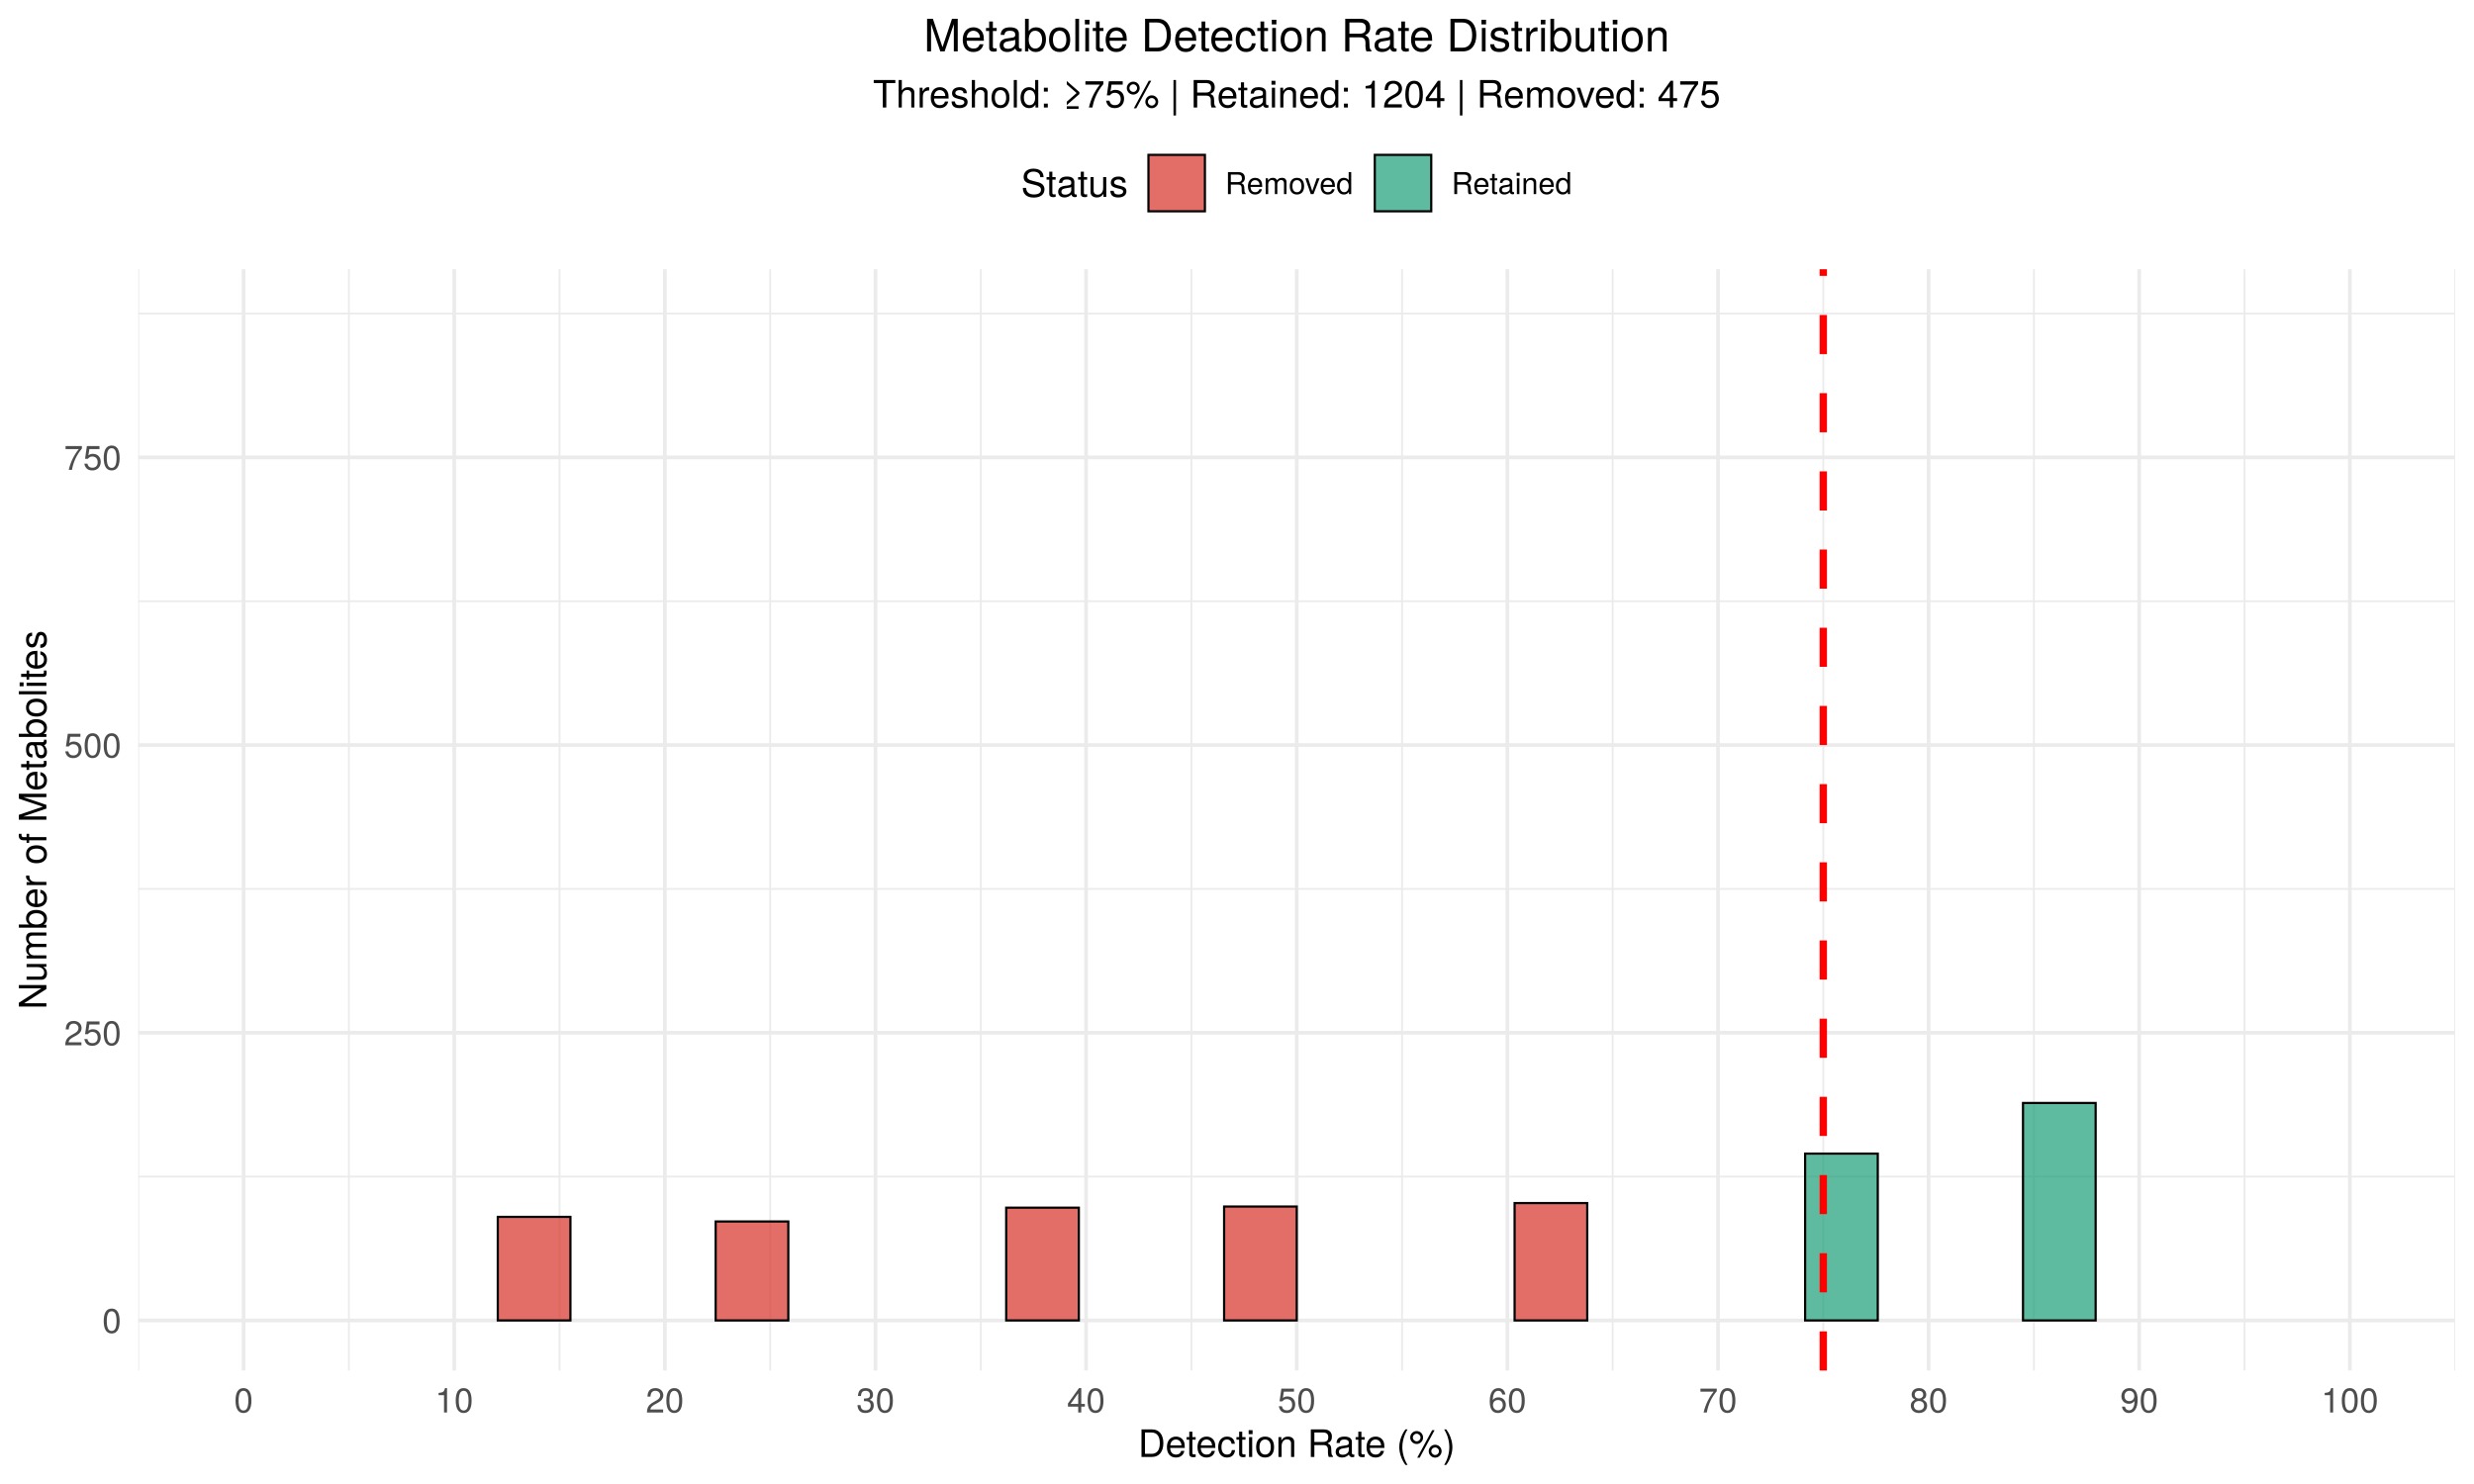
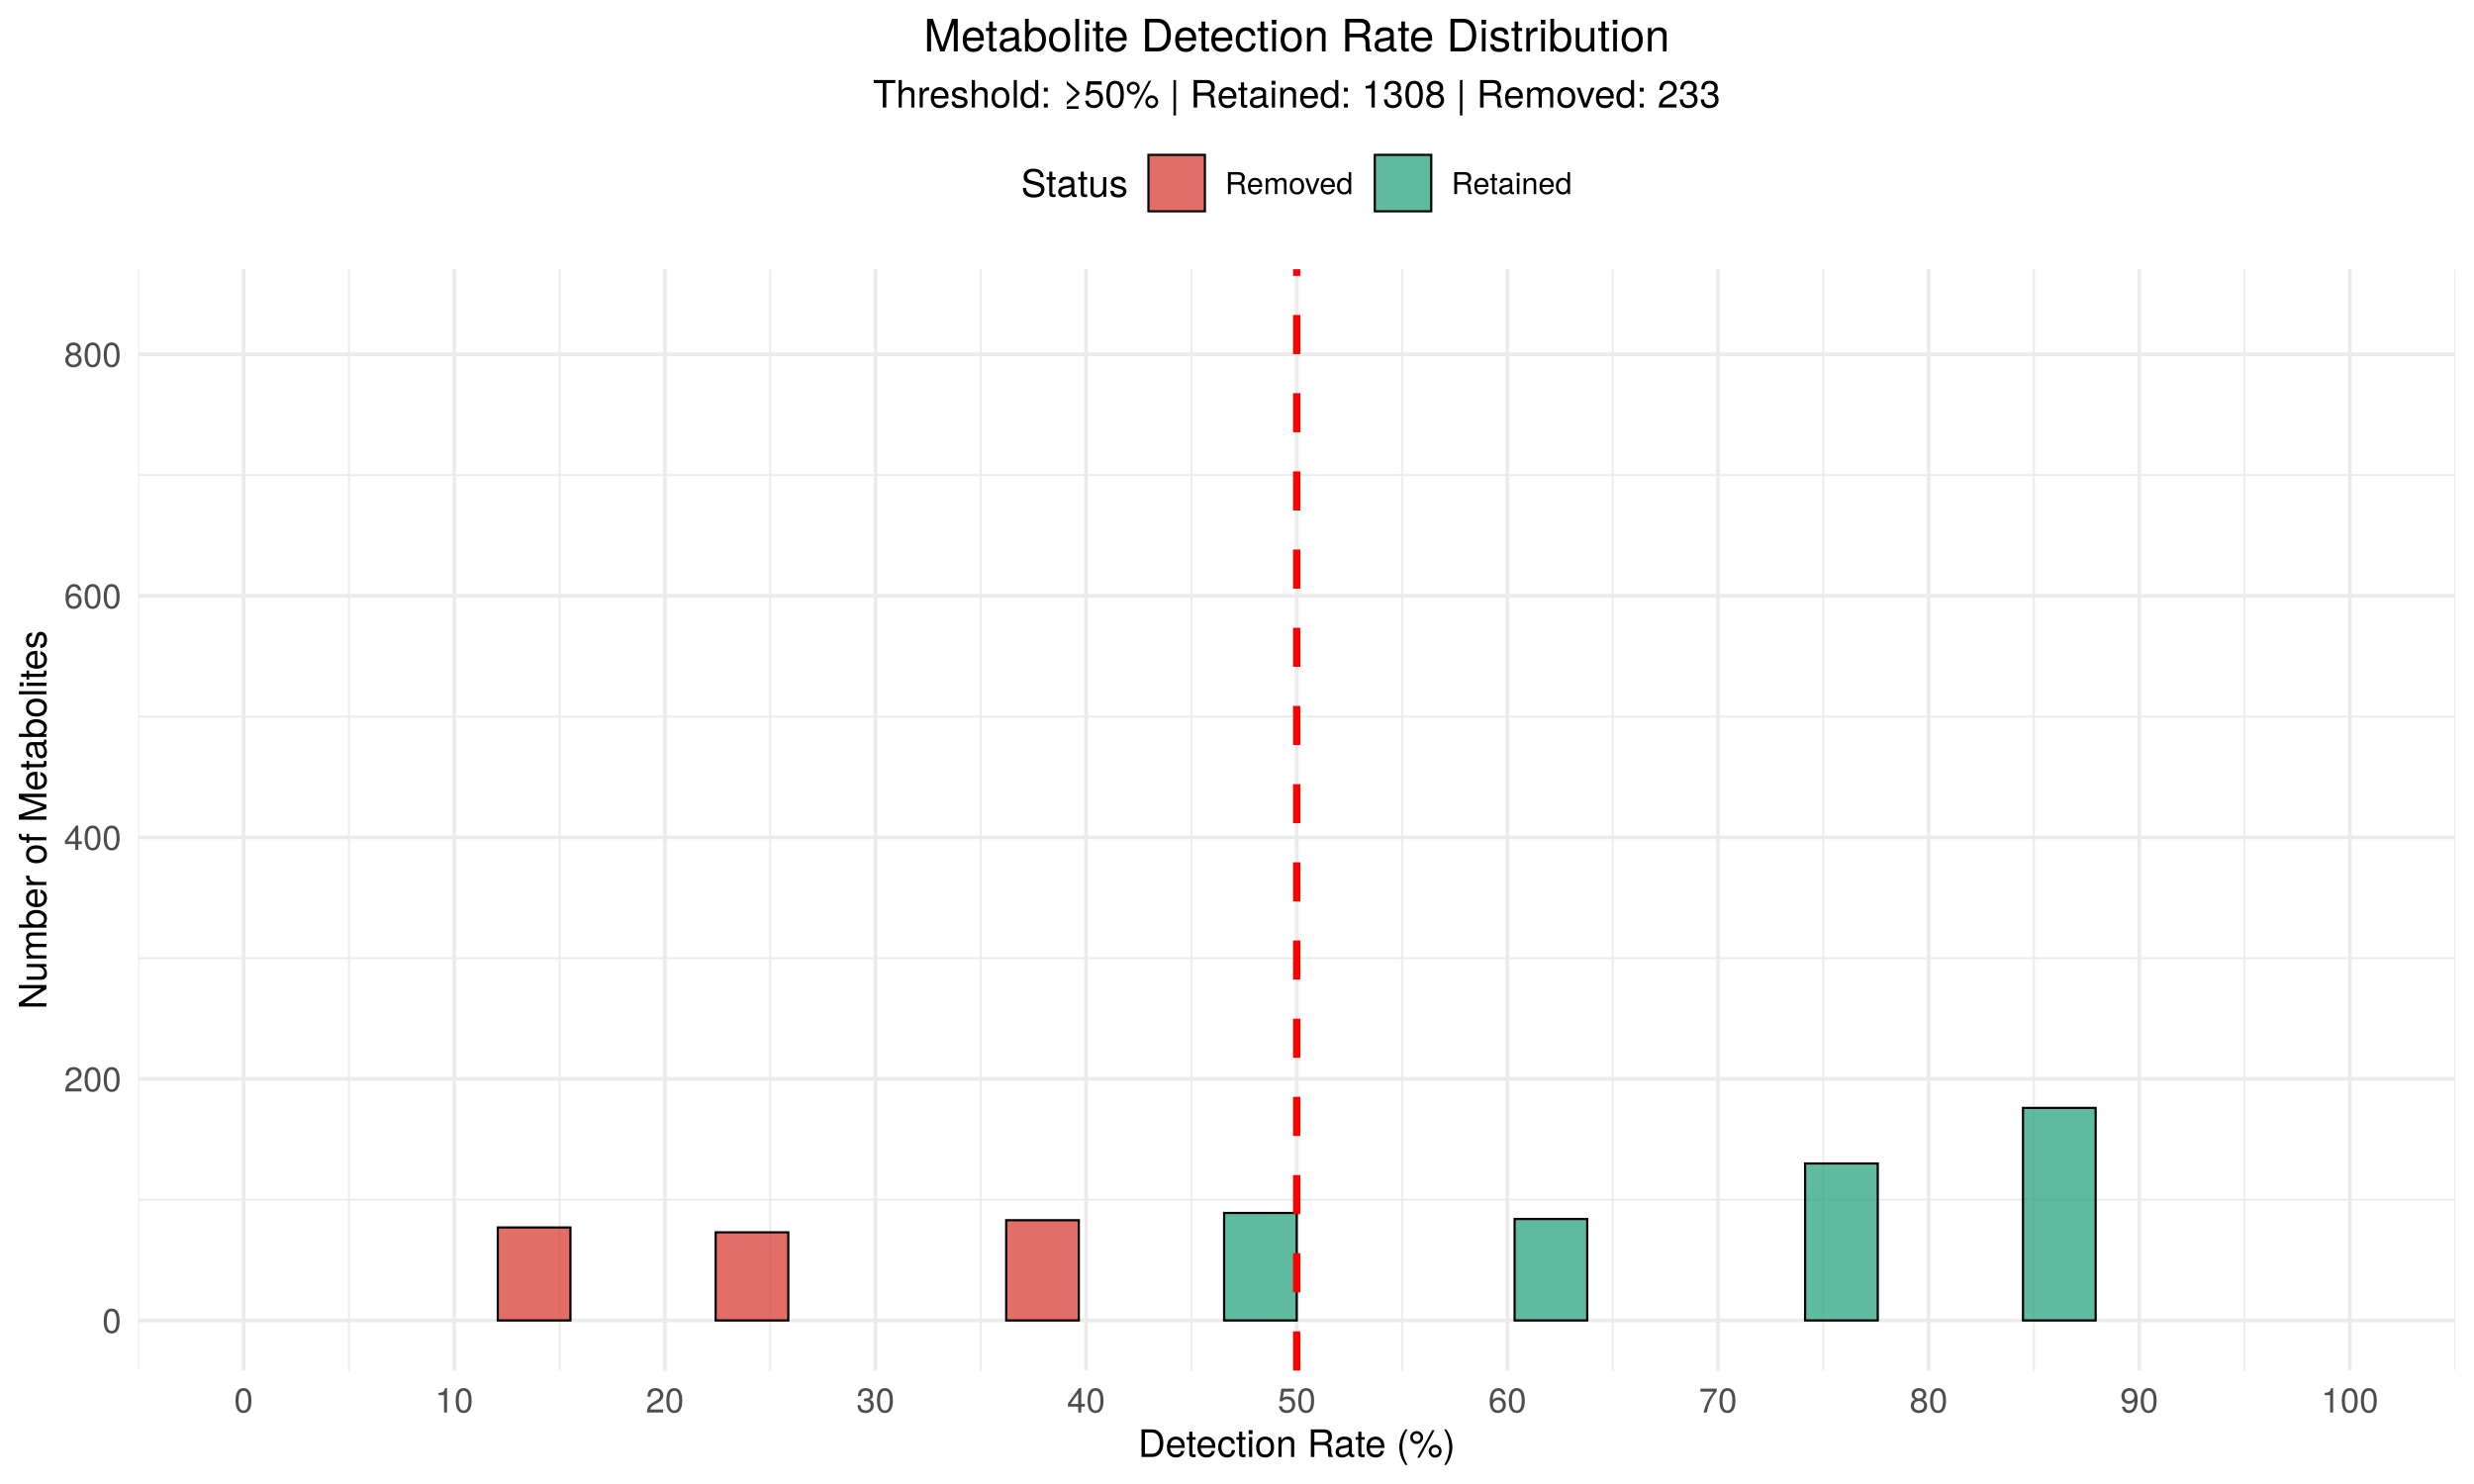
<svg xmlns="http://www.w3.org/2000/svg" class="svglite" width="720.00pt" height="432.00pt" viewBox="0 0 720.00 432.00">
  <defs>
    <style type="text/css">
    .svglite line, .svglite polyline, .svglite polygon, .svglite path, .svglite rect, .svglite circle {
      fill: none;
      stroke: #000000;
      stroke-linecap: round;
      stroke-linejoin: round;
      stroke-miterlimit: 10.00;
    }
    .svglite text {
      white-space: pre;
    }
  </style>
  </defs>
  <rect width="100%" height="100%" style="stroke: none; fill: none;" />
  <defs>
    <clipPath id="cpMC4wMHw3MjAuMDB8MC4wMHw0MzIuMDA=">
      <rect x="0.00" y="0.00" width="720.00" height="432.00" />
    </clipPath>
  </defs>
  <g clip-path="url(#cpMC4wMHw3MjAuMDB8MC4wMHw0MzIuMDA=)">
</g>
  <defs>
    <clipPath id="cpNDAuMjR8NzE0LjUyfDc4LjM3fDM5OC45Ng==">
      <rect x="40.24" y="78.37" width="674.28" height="320.59" />
    </clipPath>
  </defs>
  <g clip-path="url(#cpNDAuMjR8NzE0LjUyfDc4LjM3fDM5OC45Ng==)">
-     <polyline points="40.24,342.52 714.52,342.52 " style="stroke-width: 0.53; stroke: #EBEBEB; stroke-linecap: butt;" />
-     <polyline points="40.24,258.77 714.52,258.77 " style="stroke-width: 0.53; stroke: #EBEBEB; stroke-linecap: butt;" />
-     <polyline points="40.24,175.02 714.52,175.02 " style="stroke-width: 0.53; stroke: #EBEBEB; stroke-linecap: butt;" />
-     <polyline points="40.24,91.27 714.52,91.27 " style="stroke-width: 0.53; stroke: #EBEBEB; stroke-linecap: butt;" />
+     <polyline points="40.24,349.23 714.52,349.23 " style="stroke-width: 0.53; stroke: #EBEBEB; stroke-linecap: butt;" />
+     <polyline points="40.24,278.92 714.52,278.92 " style="stroke-width: 0.53; stroke: #EBEBEB; stroke-linecap: butt;" />
+     <polyline points="40.24,208.61 714.52,208.61 " style="stroke-width: 0.53; stroke: #EBEBEB; stroke-linecap: butt;" />
+     <polyline points="40.24,138.30 714.52,138.30 " style="stroke-width: 0.53; stroke: #EBEBEB; stroke-linecap: butt;" />
    <polyline points="40.24,398.96 40.24,78.37 " style="stroke-width: 0.53; stroke: #EBEBEB; stroke-linecap: butt;" />
    <polyline points="101.54,398.96 101.54,78.37 " style="stroke-width: 0.53; stroke: #EBEBEB; stroke-linecap: butt;" />
    <polyline points="162.84,398.96 162.84,78.37 " style="stroke-width: 0.53; stroke: #EBEBEB; stroke-linecap: butt;" />
    <polyline points="224.14,398.96 224.14,78.37 " style="stroke-width: 0.53; stroke: #EBEBEB; stroke-linecap: butt;" />
    <polyline points="285.44,398.96 285.44,78.37 " style="stroke-width: 0.53; stroke: #EBEBEB; stroke-linecap: butt;" />
    <polyline points="346.73,398.96 346.73,78.37 " style="stroke-width: 0.53; stroke: #EBEBEB; stroke-linecap: butt;" />
    <polyline points="408.03,398.96 408.03,78.37 " style="stroke-width: 0.53; stroke: #EBEBEB; stroke-linecap: butt;" />
    <polyline points="469.33,398.96 469.33,78.37 " style="stroke-width: 0.53; stroke: #EBEBEB; stroke-linecap: butt;" />
    <polyline points="530.63,398.96 530.63,78.37 " style="stroke-width: 0.53; stroke: #EBEBEB; stroke-linecap: butt;" />
    <polyline points="591.92,398.96 591.92,78.37 " style="stroke-width: 0.53; stroke: #EBEBEB; stroke-linecap: butt;" />
    <polyline points="653.22,398.96 653.22,78.37 " style="stroke-width: 0.53; stroke: #EBEBEB; stroke-linecap: butt;" />
    <polyline points="714.52,398.96 714.52,78.37 " style="stroke-width: 0.53; stroke: #EBEBEB; stroke-linecap: butt;" />
    <polyline points="40.24,384.39 714.52,384.39 " style="stroke-width: 1.07; stroke: #EBEBEB; stroke-linecap: butt;" />
-     <polyline points="40.24,300.64 714.52,300.64 " style="stroke-width: 1.07; stroke: #EBEBEB; stroke-linecap: butt;" />
-     <polyline points="40.24,216.89 714.52,216.89 " style="stroke-width: 1.07; stroke: #EBEBEB; stroke-linecap: butt;" />
-     <polyline points="40.24,133.15 714.52,133.15 " style="stroke-width: 1.07; stroke: #EBEBEB; stroke-linecap: butt;" />
+     <polyline points="40.24,314.08 714.52,314.08 " style="stroke-width: 1.07; stroke: #EBEBEB; stroke-linecap: butt;" />
+     <polyline points="40.24,243.77 714.52,243.77 " style="stroke-width: 1.07; stroke: #EBEBEB; stroke-linecap: butt;" />
+     <polyline points="40.24,173.45 714.52,173.45 " style="stroke-width: 1.07; stroke: #EBEBEB; stroke-linecap: butt;" />
+     <polyline points="40.24,103.14 714.52,103.14 " style="stroke-width: 1.07; stroke: #EBEBEB; stroke-linecap: butt;" />
    <polyline points="70.89,398.96 70.89,78.37 " style="stroke-width: 1.07; stroke: #EBEBEB; stroke-linecap: butt;" />
    <polyline points="132.19,398.96 132.19,78.37 " style="stroke-width: 1.07; stroke: #EBEBEB; stroke-linecap: butt;" />
    <polyline points="193.49,398.96 193.49,78.37 " style="stroke-width: 1.07; stroke: #EBEBEB; stroke-linecap: butt;" />
    <polyline points="254.79,398.96 254.79,78.37 " style="stroke-width: 1.07; stroke: #EBEBEB; stroke-linecap: butt;" />
    <polyline points="316.08,398.96 316.08,78.37 " style="stroke-width: 1.07; stroke: #EBEBEB; stroke-linecap: butt;" />
    <polyline points="377.38,398.96 377.38,78.37 " style="stroke-width: 1.07; stroke: #EBEBEB; stroke-linecap: butt;" />
    <polyline points="438.68,398.96 438.68,78.37 " style="stroke-width: 1.07; stroke: #EBEBEB; stroke-linecap: butt;" />
    <polyline points="499.98,398.96 499.98,78.37 " style="stroke-width: 1.07; stroke: #EBEBEB; stroke-linecap: butt;" />
    <polyline points="561.28,398.96 561.28,78.37 " style="stroke-width: 1.07; stroke: #EBEBEB; stroke-linecap: butt;" />
    <polyline points="622.57,398.96 622.57,78.37 " style="stroke-width: 1.07; stroke: #EBEBEB; stroke-linecap: butt;" />
    <polyline points="683.87,398.96 683.87,78.37 " style="stroke-width: 1.07; stroke: #EBEBEB; stroke-linecap: butt;" />
    <rect x="81.46" y="384.39" width="21.14" height="0.00" style="stroke-width: 0.64; stroke-linecap: butt; stroke-linejoin: miter; fill: #D73027; fill-opacity: 0.70;" />
    <rect x="102.60" y="384.39" width="21.14" height="0.00" style="stroke-width: 0.64; stroke-linecap: butt; stroke-linejoin: miter; fill: #D73027; fill-opacity: 0.70;" />
    <rect x="123.74" y="384.39" width="21.14" height="0.00" style="stroke-width: 0.64; stroke-linecap: butt; stroke-linejoin: miter; fill: #D73027; fill-opacity: 0.70;" />
-     <rect x="144.87" y="354.24" width="21.14" height="30.15" style="stroke-width: 0.64; stroke-linecap: butt; stroke-linejoin: miter; fill: #D73027; fill-opacity: 0.70;" />
+     <rect x="144.87" y="357.32" width="21.14" height="27.07" style="stroke-width: 0.64; stroke-linecap: butt; stroke-linejoin: miter; fill: #D73027; fill-opacity: 0.70;" />
    <rect x="166.01" y="384.39" width="21.14" height="0.00" style="stroke-width: 0.64; stroke-linecap: butt; stroke-linejoin: miter; fill: #D73027; fill-opacity: 0.70;" />
    <rect x="187.15" y="384.39" width="21.14" height="0.00" style="stroke-width: 0.64; stroke-linecap: butt; stroke-linejoin: miter; fill: #D73027; fill-opacity: 0.70;" />
-     <rect x="208.28" y="355.58" width="21.14" height="28.81" style="stroke-width: 0.64; stroke-linecap: butt; stroke-linejoin: miter; fill: #D73027; fill-opacity: 0.70;" />
+     <rect x="208.28" y="358.73" width="21.14" height="25.66" style="stroke-width: 0.64; stroke-linecap: butt; stroke-linejoin: miter; fill: #D73027; fill-opacity: 0.70;" />
    <rect x="229.42" y="384.39" width="21.14" height="0.00" style="stroke-width: 0.64; stroke-linecap: butt; stroke-linejoin: miter; fill: #D73027; fill-opacity: 0.70;" />
    <rect x="250.56" y="384.39" width="21.14" height="0.00" style="stroke-width: 0.64; stroke-linecap: butt; stroke-linejoin: miter; fill: #D73027; fill-opacity: 0.70;" />
    <rect x="271.70" y="384.39" width="21.14" height="0.00" style="stroke-width: 0.64; stroke-linecap: butt; stroke-linejoin: miter; fill: #D73027; fill-opacity: 0.70;" />
-     <rect x="292.83" y="351.56" width="21.14" height="32.83" style="stroke-width: 0.64; stroke-linecap: butt; stroke-linejoin: miter; fill: #D73027; fill-opacity: 0.70;" />
+     <rect x="292.83" y="355.21" width="21.14" height="29.18" style="stroke-width: 0.64; stroke-linecap: butt; stroke-linejoin: miter; fill: #D73027; fill-opacity: 0.70;" />
    <rect x="313.97" y="384.39" width="21.14" height="0.00" style="stroke-width: 0.64; stroke-linecap: butt; stroke-linejoin: miter; fill: #D73027; fill-opacity: 0.70;" />
    <rect x="335.11" y="384.39" width="21.14" height="0.00" style="stroke-width: 0.64; stroke-linecap: butt; stroke-linejoin: miter; fill: #D73027; fill-opacity: 0.70;" />
-     <rect x="356.25" y="351.23" width="21.14" height="33.16" style="stroke-width: 0.64; stroke-linecap: butt; stroke-linejoin: miter; fill: #D73027; fill-opacity: 0.70;" />
+     <rect x="356.25" y="353.10" width="21.14" height="0.00" style="stroke-width: 0.64; stroke-linecap: butt; stroke-linejoin: miter; fill: #D73027; fill-opacity: 0.70;" />
    <rect x="377.38" y="384.39" width="21.14" height="0.00" style="stroke-width: 0.64; stroke-linecap: butt; stroke-linejoin: miter; fill: #D73027; fill-opacity: 0.70;" />
    <rect x="398.52" y="384.39" width="21.14" height="0.00" style="stroke-width: 0.64; stroke-linecap: butt; stroke-linejoin: miter; fill: #D73027; fill-opacity: 0.70;" />
    <rect x="419.66" y="384.39" width="21.14" height="0.00" style="stroke-width: 0.64; stroke-linecap: butt; stroke-linejoin: miter; fill: #D73027; fill-opacity: 0.70;" />
-     <rect x="440.79" y="350.22" width="21.14" height="34.17" style="stroke-width: 0.64; stroke-linecap: butt; stroke-linejoin: miter; fill: #D73027; fill-opacity: 0.70;" />
+     <rect x="440.79" y="354.86" width="21.14" height="0.00" style="stroke-width: 0.64; stroke-linecap: butt; stroke-linejoin: miter; fill: #D73027; fill-opacity: 0.70;" />
    <rect x="461.93" y="384.39" width="21.14" height="0.00" style="stroke-width: 0.64; stroke-linecap: butt; stroke-linejoin: miter; fill: #D73027; fill-opacity: 0.70;" />
    <rect x="483.07" y="384.39" width="21.14" height="0.00" style="stroke-width: 0.64; stroke-linecap: butt; stroke-linejoin: miter; fill: #D73027; fill-opacity: 0.70;" />
    <rect x="504.21" y="384.39" width="21.14" height="0.00" style="stroke-width: 0.64; stroke-linecap: butt; stroke-linejoin: miter; fill: #D73027; fill-opacity: 0.70;" />
-     <rect x="525.34" y="335.82" width="21.14" height="0.00" style="stroke-width: 0.64; stroke-linecap: butt; stroke-linejoin: miter; fill: #D73027; fill-opacity: 0.70;" />
+     <rect x="525.34" y="338.69" width="21.14" height="0.00" style="stroke-width: 0.64; stroke-linecap: butt; stroke-linejoin: miter; fill: #D73027; fill-opacity: 0.70;" />
    <rect x="546.48" y="384.39" width="21.14" height="0.00" style="stroke-width: 0.64; stroke-linecap: butt; stroke-linejoin: miter; fill: #D73027; fill-opacity: 0.70;" />
    <rect x="567.62" y="384.39" width="21.14" height="0.00" style="stroke-width: 0.64; stroke-linecap: butt; stroke-linejoin: miter; fill: #D73027; fill-opacity: 0.70;" />
-     <rect x="588.75" y="321.08" width="21.14" height="0.00" style="stroke-width: 0.64; stroke-linecap: butt; stroke-linejoin: miter; fill: #D73027; fill-opacity: 0.70;" />
+     <rect x="588.75" y="322.52" width="21.14" height="0.00" style="stroke-width: 0.64; stroke-linecap: butt; stroke-linejoin: miter; fill: #D73027; fill-opacity: 0.70;" />
    <rect x="609.89" y="384.39" width="21.14" height="0.00" style="stroke-width: 0.64; stroke-linecap: butt; stroke-linejoin: miter; fill: #D73027; fill-opacity: 0.70;" />
    <rect x="631.03" y="384.39" width="21.14" height="0.00" style="stroke-width: 0.64; stroke-linecap: butt; stroke-linejoin: miter; fill: #D73027; fill-opacity: 0.70;" />
    <rect x="652.17" y="384.39" width="21.14" height="0.00" style="stroke-width: 0.64; stroke-linecap: butt; stroke-linejoin: miter; fill: #D73027; fill-opacity: 0.70;" />
    <rect x="81.46" y="384.39" width="21.14" height="0.00" style="stroke-width: 0.64; stroke-linecap: butt; stroke-linejoin: miter; fill: #1B9E77; fill-opacity: 0.70;" />
    <rect x="102.60" y="384.39" width="21.14" height="0.00" style="stroke-width: 0.64; stroke-linecap: butt; stroke-linejoin: miter; fill: #1B9E77; fill-opacity: 0.70;" />
    <rect x="123.74" y="384.39" width="21.14" height="0.00" style="stroke-width: 0.64; stroke-linecap: butt; stroke-linejoin: miter; fill: #1B9E77; fill-opacity: 0.70;" />
    <rect x="144.87" y="384.39" width="21.14" height="0.00" style="stroke-width: 0.64; stroke-linecap: butt; stroke-linejoin: miter; fill: #1B9E77; fill-opacity: 0.70;" />
    <rect x="166.01" y="384.39" width="21.14" height="0.00" style="stroke-width: 0.64; stroke-linecap: butt; stroke-linejoin: miter; fill: #1B9E77; fill-opacity: 0.70;" />
    <rect x="187.15" y="384.39" width="21.14" height="0.00" style="stroke-width: 0.64; stroke-linecap: butt; stroke-linejoin: miter; fill: #1B9E77; fill-opacity: 0.70;" />
    <rect x="208.28" y="384.39" width="21.14" height="0.00" style="stroke-width: 0.64; stroke-linecap: butt; stroke-linejoin: miter; fill: #1B9E77; fill-opacity: 0.70;" />
    <rect x="229.42" y="384.39" width="21.14" height="0.00" style="stroke-width: 0.64; stroke-linecap: butt; stroke-linejoin: miter; fill: #1B9E77; fill-opacity: 0.70;" />
    <rect x="250.56" y="384.39" width="21.14" height="0.00" style="stroke-width: 0.64; stroke-linecap: butt; stroke-linejoin: miter; fill: #1B9E77; fill-opacity: 0.70;" />
    <rect x="271.70" y="384.39" width="21.14" height="0.00" style="stroke-width: 0.64; stroke-linecap: butt; stroke-linejoin: miter; fill: #1B9E77; fill-opacity: 0.70;" />
    <rect x="292.83" y="384.39" width="21.14" height="0.00" style="stroke-width: 0.64; stroke-linecap: butt; stroke-linejoin: miter; fill: #1B9E77; fill-opacity: 0.70;" />
    <rect x="313.97" y="384.39" width="21.14" height="0.00" style="stroke-width: 0.64; stroke-linecap: butt; stroke-linejoin: miter; fill: #1B9E77; fill-opacity: 0.70;" />
    <rect x="335.11" y="384.39" width="21.14" height="0.00" style="stroke-width: 0.64; stroke-linecap: butt; stroke-linejoin: miter; fill: #1B9E77; fill-opacity: 0.70;" />
-     <rect x="356.25" y="384.39" width="21.14" height="0.00" style="stroke-width: 0.64; stroke-linecap: butt; stroke-linejoin: miter; fill: #1B9E77; fill-opacity: 0.70;" />
+     <rect x="356.25" y="353.10" width="21.14" height="31.29" style="stroke-width: 0.64; stroke-linecap: butt; stroke-linejoin: miter; fill: #1B9E77; fill-opacity: 0.70;" />
    <rect x="377.38" y="384.39" width="21.14" height="0.00" style="stroke-width: 0.64; stroke-linecap: butt; stroke-linejoin: miter; fill: #1B9E77; fill-opacity: 0.70;" />
    <rect x="398.52" y="384.39" width="21.14" height="0.00" style="stroke-width: 0.64; stroke-linecap: butt; stroke-linejoin: miter; fill: #1B9E77; fill-opacity: 0.70;" />
    <rect x="419.66" y="384.39" width="21.14" height="0.00" style="stroke-width: 0.64; stroke-linecap: butt; stroke-linejoin: miter; fill: #1B9E77; fill-opacity: 0.70;" />
-     <rect x="440.79" y="384.39" width="21.14" height="0.00" style="stroke-width: 0.64; stroke-linecap: butt; stroke-linejoin: miter; fill: #1B9E77; fill-opacity: 0.70;" />
+     <rect x="440.79" y="354.86" width="21.14" height="29.53" style="stroke-width: 0.64; stroke-linecap: butt; stroke-linejoin: miter; fill: #1B9E77; fill-opacity: 0.70;" />
    <rect x="461.93" y="384.39" width="21.14" height="0.00" style="stroke-width: 0.64; stroke-linecap: butt; stroke-linejoin: miter; fill: #1B9E77; fill-opacity: 0.70;" />
    <rect x="483.07" y="384.39" width="21.14" height="0.00" style="stroke-width: 0.64; stroke-linecap: butt; stroke-linejoin: miter; fill: #1B9E77; fill-opacity: 0.70;" />
    <rect x="504.21" y="384.39" width="21.14" height="0.00" style="stroke-width: 0.64; stroke-linecap: butt; stroke-linejoin: miter; fill: #1B9E77; fill-opacity: 0.70;" />
-     <rect x="525.34" y="335.82" width="21.14" height="48.57" style="stroke-width: 0.64; stroke-linecap: butt; stroke-linejoin: miter; fill: #1B9E77; fill-opacity: 0.70;" />
+     <rect x="525.34" y="338.69" width="21.14" height="45.70" style="stroke-width: 0.64; stroke-linecap: butt; stroke-linejoin: miter; fill: #1B9E77; fill-opacity: 0.70;" />
    <rect x="546.48" y="384.39" width="21.14" height="0.00" style="stroke-width: 0.64; stroke-linecap: butt; stroke-linejoin: miter; fill: #1B9E77; fill-opacity: 0.70;" />
    <rect x="567.62" y="384.39" width="21.14" height="0.00" style="stroke-width: 0.64; stroke-linecap: butt; stroke-linejoin: miter; fill: #1B9E77; fill-opacity: 0.70;" />
-     <rect x="588.75" y="321.08" width="21.14" height="63.31" style="stroke-width: 0.64; stroke-linecap: butt; stroke-linejoin: miter; fill: #1B9E77; fill-opacity: 0.70;" />
+     <rect x="588.75" y="322.52" width="21.14" height="61.87" style="stroke-width: 0.64; stroke-linecap: butt; stroke-linejoin: miter; fill: #1B9E77; fill-opacity: 0.70;" />
    <rect x="609.89" y="384.39" width="21.14" height="0.00" style="stroke-width: 0.64; stroke-linecap: butt; stroke-linejoin: miter; fill: #1B9E77; fill-opacity: 0.70;" />
    <rect x="631.03" y="384.39" width="21.14" height="0.00" style="stroke-width: 0.64; stroke-linecap: butt; stroke-linejoin: miter; fill: #1B9E77; fill-opacity: 0.70;" />
    <rect x="652.17" y="384.39" width="21.14" height="0.00" style="stroke-width: 0.64; stroke-linecap: butt; stroke-linejoin: miter; fill: #1B9E77; fill-opacity: 0.70;" />
-     <line x1="530.63" y1="398.96" x2="530.63" y2="78.37" style="stroke-width: 2.13; stroke: #FF0000; stroke-dasharray: 11.38,11.38; stroke-linecap: butt;" />
+     <line x1="377.38" y1="398.96" x2="377.38" y2="78.37" style="stroke-width: 2.13; stroke: #FF0000; stroke-dasharray: 11.38,11.38; stroke-linecap: butt;" />
  </g>
  <g clip-path="url(#cpMC4wMHw3MjAuMDB8MC4wMHw0MzIuMDA=)">
    <text x="35.31" y="388.03" text-anchor="end" style="font-size: 10.00px; font-weight: 0;fill: #4D4D4D; font-family: &quot;TeX Gyre Heros&quot;;" textLength="5.56px" lengthAdjust="spacingAndGlyphs">0</text>
-     <text x="35.31" y="304.29" text-anchor="end" style="font-size: 10.00px; font-weight: 0;fill: #4D4D4D; font-family: &quot;TeX Gyre Heros&quot;;" textLength="16.68px" lengthAdjust="spacingAndGlyphs">250</text>
-     <text x="35.31" y="220.54" text-anchor="end" style="font-size: 10.00px; font-weight: 0;fill: #4D4D4D; font-family: &quot;TeX Gyre Heros&quot;;" textLength="16.68px" lengthAdjust="spacingAndGlyphs">500</text>
-     <text x="35.31" y="136.79" text-anchor="end" style="font-size: 10.00px; font-weight: 0;fill: #4D4D4D; font-family: &quot;TeX Gyre Heros&quot;;" textLength="16.68px" lengthAdjust="spacingAndGlyphs">750</text>
+     <text x="35.31" y="317.72" text-anchor="end" style="font-size: 10.00px; font-weight: 0;fill: #4D4D4D; font-family: &quot;TeX Gyre Heros&quot;;" textLength="16.68px" lengthAdjust="spacingAndGlyphs">200</text>
+     <text x="35.31" y="247.41" text-anchor="end" style="font-size: 10.00px; font-weight: 0;fill: #4D4D4D; font-family: &quot;TeX Gyre Heros&quot;;" textLength="16.68px" lengthAdjust="spacingAndGlyphs">400</text>
+     <text x="35.31" y="177.10" text-anchor="end" style="font-size: 10.00px; font-weight: 0;fill: #4D4D4D; font-family: &quot;TeX Gyre Heros&quot;;" textLength="16.68px" lengthAdjust="spacingAndGlyphs">600</text>
+     <text x="35.31" y="106.78" text-anchor="end" style="font-size: 10.00px; font-weight: 0;fill: #4D4D4D; font-family: &quot;TeX Gyre Heros&quot;;" textLength="16.68px" lengthAdjust="spacingAndGlyphs">800</text>
    <text x="70.89" y="411.18" text-anchor="middle" style="font-size: 10.00px; font-weight: 0;fill: #4D4D4D; font-family: &quot;TeX Gyre Heros&quot;;" textLength="5.56px" lengthAdjust="spacingAndGlyphs">0</text>
    <text x="132.19" y="411.18" text-anchor="middle" style="font-size: 10.00px; font-weight: 0;fill: #4D4D4D; font-family: &quot;TeX Gyre Heros&quot;;" textLength="11.12px" lengthAdjust="spacingAndGlyphs">10</text>
    <text x="193.49" y="411.18" text-anchor="middle" style="font-size: 10.00px; font-weight: 0;fill: #4D4D4D; font-family: &quot;TeX Gyre Heros&quot;;" textLength="11.12px" lengthAdjust="spacingAndGlyphs">20</text>
    <text x="254.79" y="411.18" text-anchor="middle" style="font-size: 10.00px; font-weight: 0;fill: #4D4D4D; font-family: &quot;TeX Gyre Heros&quot;;" textLength="11.12px" lengthAdjust="spacingAndGlyphs">30</text>
    <text x="316.08" y="411.18" text-anchor="middle" style="font-size: 10.00px; font-weight: 0;fill: #4D4D4D; font-family: &quot;TeX Gyre Heros&quot;;" textLength="11.12px" lengthAdjust="spacingAndGlyphs">40</text>
    <text x="377.38" y="411.18" text-anchor="middle" style="font-size: 10.00px; font-weight: 0;fill: #4D4D4D; font-family: &quot;TeX Gyre Heros&quot;;" textLength="11.12px" lengthAdjust="spacingAndGlyphs">50</text>
    <text x="438.68" y="411.18" text-anchor="middle" style="font-size: 10.00px; font-weight: 0;fill: #4D4D4D; font-family: &quot;TeX Gyre Heros&quot;;" textLength="11.12px" lengthAdjust="spacingAndGlyphs">60</text>
    <text x="499.98" y="411.18" text-anchor="middle" style="font-size: 10.00px; font-weight: 0;fill: #4D4D4D; font-family: &quot;TeX Gyre Heros&quot;;" textLength="11.12px" lengthAdjust="spacingAndGlyphs">70</text>
    <text x="561.28" y="411.18" text-anchor="middle" style="font-size: 10.00px; font-weight: 0;fill: #4D4D4D; font-family: &quot;TeX Gyre Heros&quot;;" textLength="11.12px" lengthAdjust="spacingAndGlyphs">80</text>
    <text x="622.57" y="411.18" text-anchor="middle" style="font-size: 10.00px; font-weight: 0;fill: #4D4D4D; font-family: &quot;TeX Gyre Heros&quot;;" textLength="11.12px" lengthAdjust="spacingAndGlyphs">90</text>
    <text x="683.87" y="411.18" text-anchor="middle" style="font-size: 10.00px; font-weight: 0;fill: #4D4D4D; font-family: &quot;TeX Gyre Heros&quot;;" textLength="16.68px" lengthAdjust="spacingAndGlyphs">100</text>
    <text x="377.38" y="424.12" text-anchor="middle" style="font-size: 11.00px; font-weight: 0; font-family: &quot;TeX Gyre Heros&quot;;" textLength="92.91px" lengthAdjust="spacingAndGlyphs">Detection Rate (%)</text>
    <text transform="translate(13.50,238.67) rotate(-90)" text-anchor="middle" style="font-size: 11.00px; font-weight: 0; font-family: &quot;TeX Gyre Heros&quot;;" textLength="110.64px" lengthAdjust="spacingAndGlyphs">Number of Metabolites</text>
    <text x="297.14" y="57.31" style="font-size: 11.00px; font-weight: 0; font-family: &quot;TeX Gyre Heros&quot;;" textLength="31.18px" lengthAdjust="spacingAndGlyphs">Status</text>
    <rect x="334.23" y="45.08" width="16.43" height="16.43" style="stroke-width: 0.64; stroke-linecap: butt; stroke-linejoin: miter; fill: #D73027; fill-opacity: 0.70;" />
    <rect x="400.10" y="45.08" width="16.43" height="16.43" style="stroke-width: 0.64; stroke-linecap: butt; stroke-linejoin: miter; fill: #1B9E77; fill-opacity: 0.70;" />
    <text x="356.56" y="56.50" style="font-size: 8.80px; font-weight: 0; font-family: &quot;TeX Gyre Heros&quot;;" textLength="37.63px" lengthAdjust="spacingAndGlyphs">Removed</text>
    <text x="422.43" y="56.50" style="font-size: 8.80px; font-weight: 0; font-family: &quot;TeX Gyre Heros&quot;;" textLength="35.19px" lengthAdjust="spacingAndGlyphs">Retained</text>
-     <text x="377.38" y="31.30" text-anchor="middle" style="font-size: 11.00px; font-weight: 0; font-family: &quot;TeX Gyre Heros&quot;;" textLength="247.49px" lengthAdjust="spacingAndGlyphs">Threshold: ≥75% | Retained: 1204 | Removed: 475</text>
+     <text x="377.38" y="31.30" text-anchor="middle" style="font-size: 11.00px; font-weight: 0; font-family: &quot;TeX Gyre Heros&quot;;" textLength="247.49px" lengthAdjust="spacingAndGlyphs">Threshold: ≥50% | Retained: 1308 | Removed: 233</text>
    <text x="377.38" y="14.95" text-anchor="middle" style="font-size: 13.00px; font-weight: 0; font-family: &quot;TeX Gyre Heros&quot;;" textLength="235.46px" lengthAdjust="spacingAndGlyphs">Metabolite Detection Rate Distribution</text>
  </g>
</svg>
